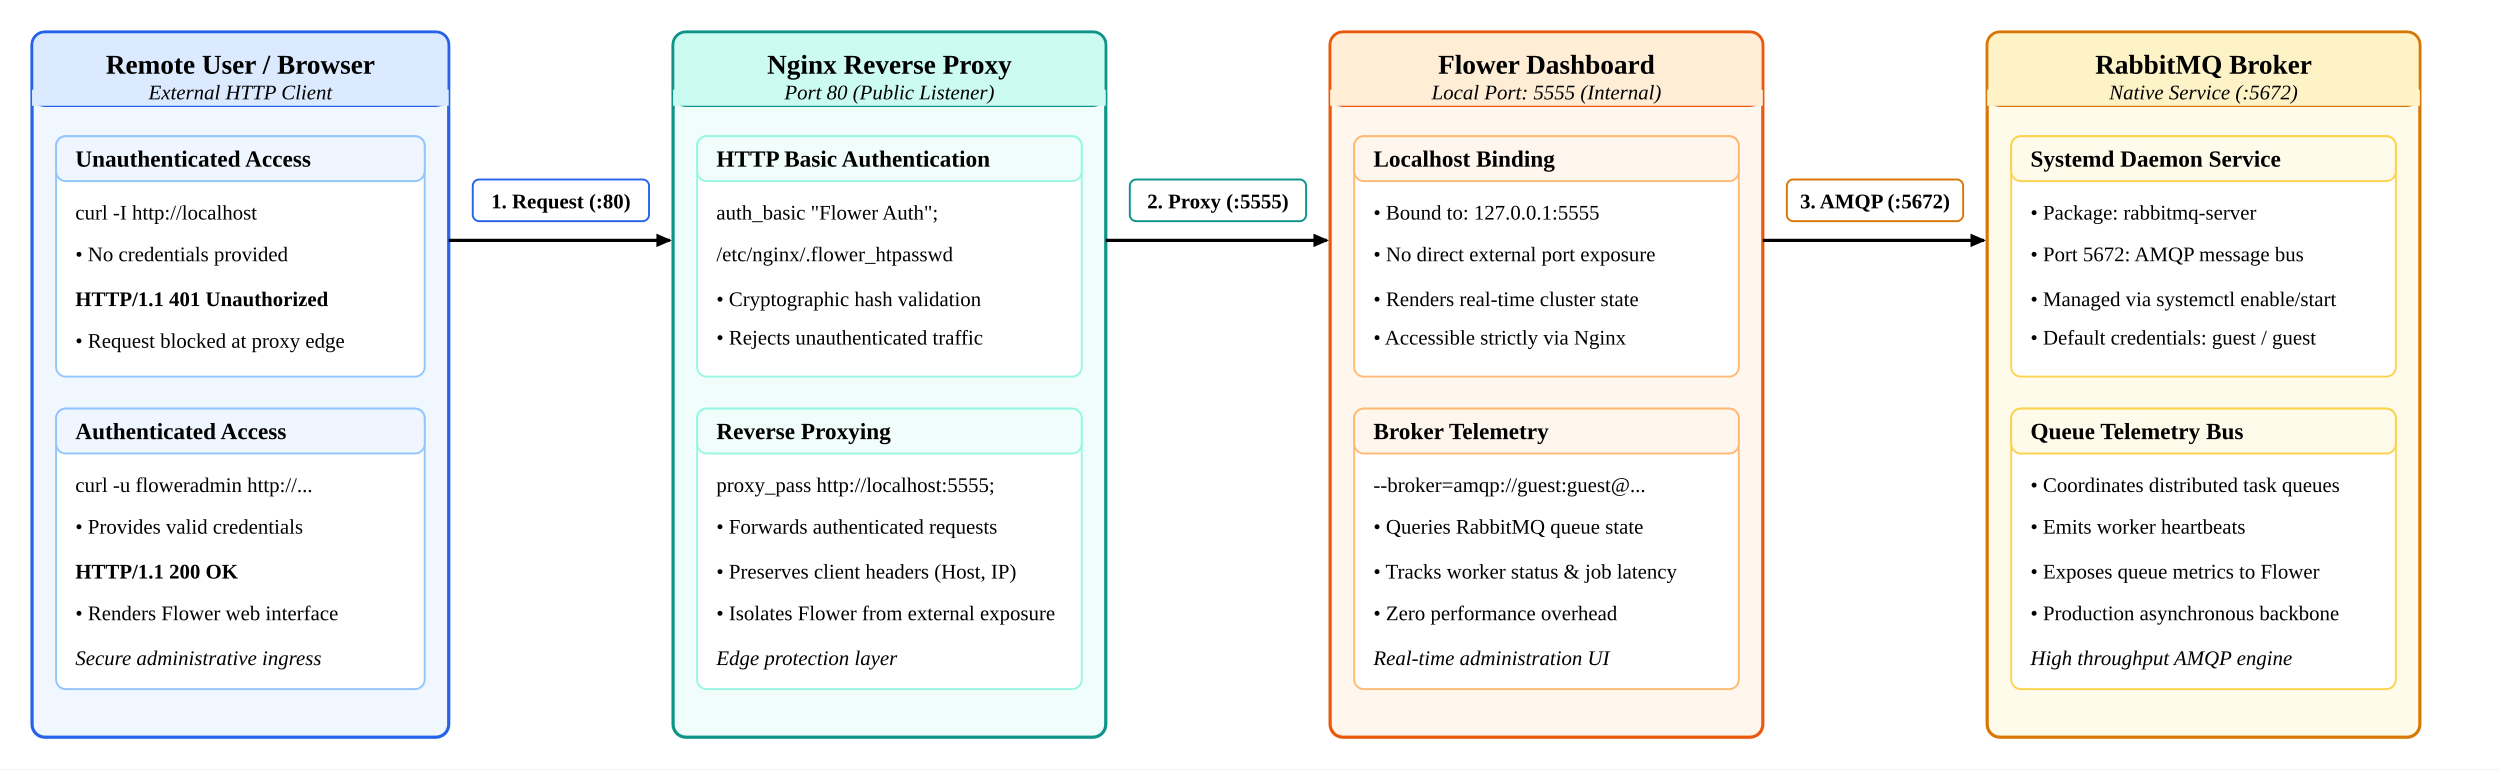
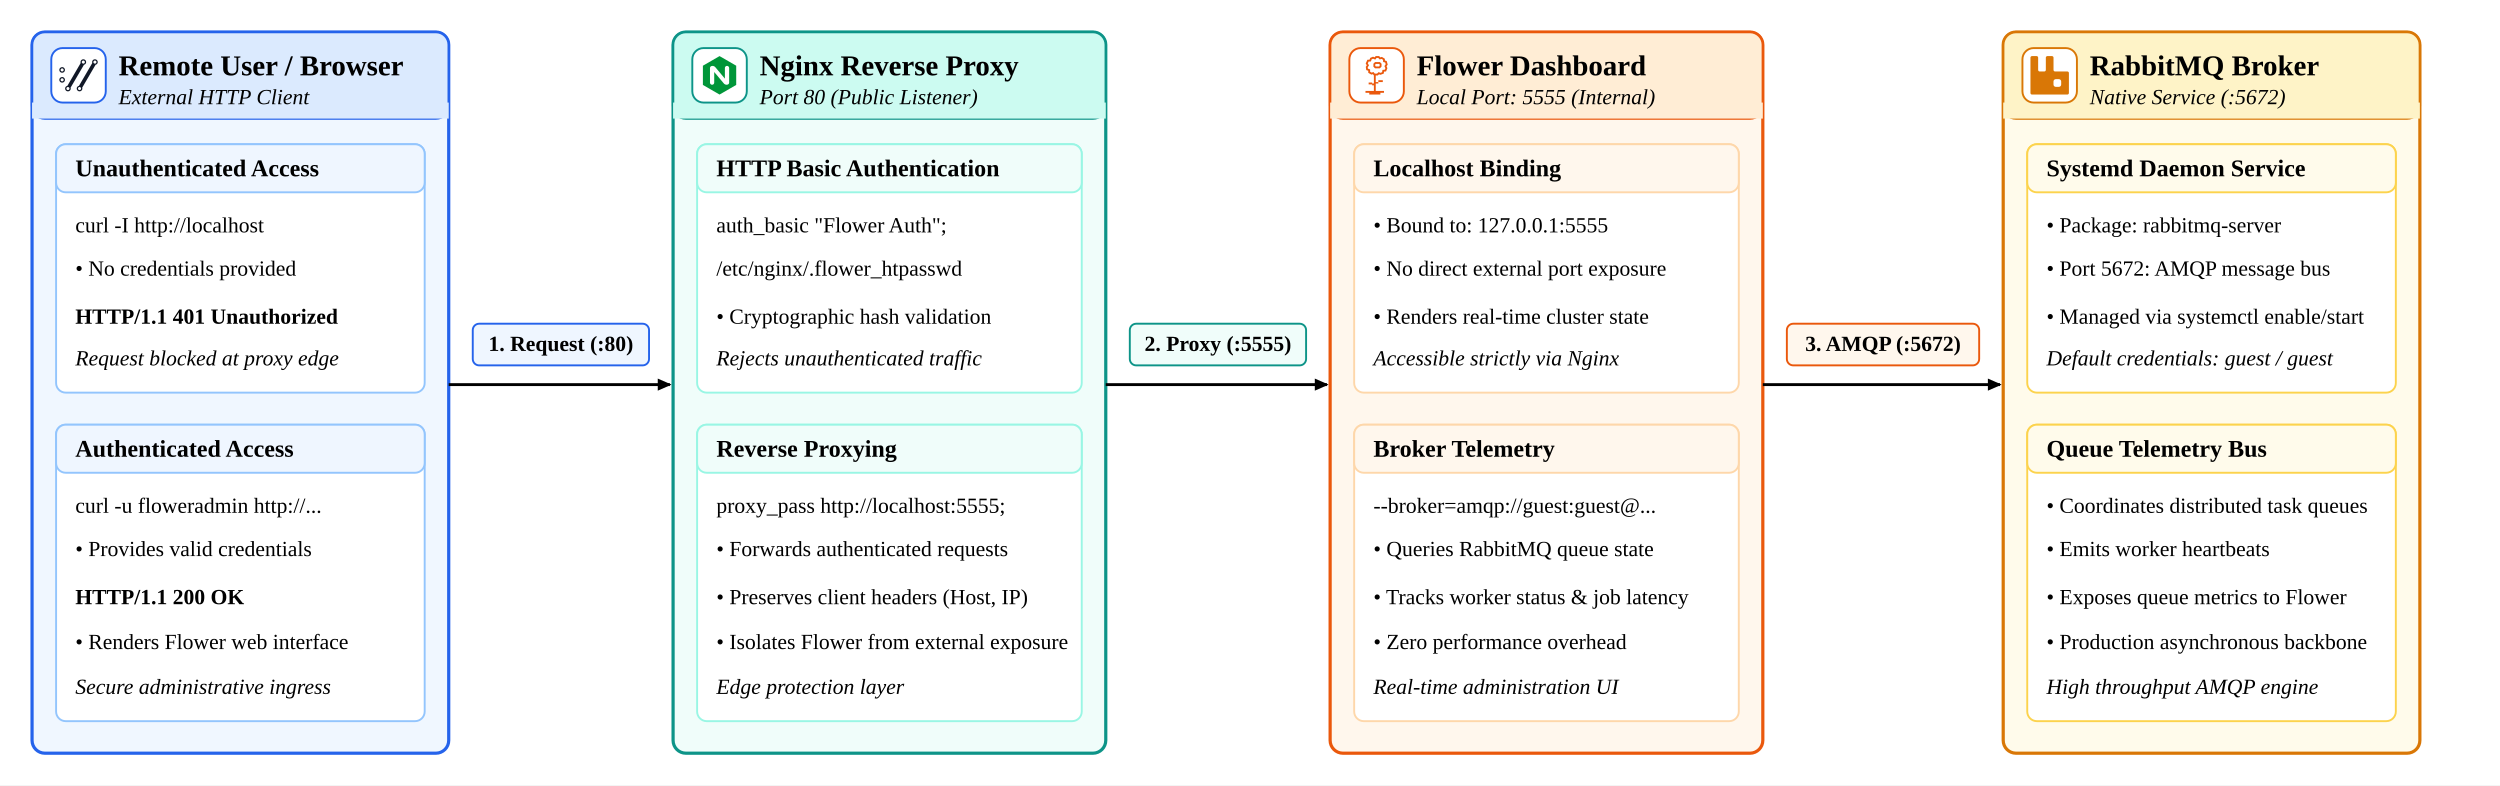
- <svg xmlns="http://www.w3.org/2000/svg" viewBox="0 0 1560 480" width="1560" height="480">
+ <svg xmlns="http://www.w3.org/2000/svg" viewBox="0 0 1560 490" width="1560" height="490">
  <defs>
    <style>
      text {
        font-family: "Times New Roman", Times, "Liberation Serif", serif;
        fill: #000000;
      }
      .title-text {
-         font-size: 17px;
+         font-size: 18px;
        font-weight: bold;
        fill: #000000;
      }
      .subtitle-text {
-         font-size: 13px;
+         font-size: 13.5px;
        font-style: italic;
        fill: #000000;
      }
      .section-heading {
-         font-size: 14.5px;
+         font-size: 15px;
        font-weight: bold;
        fill: #000000;
      }
      .code-font {
        font-family: "Times New Roman", Times, "Liberation Serif", serif;
-         font-size: 13px;
+         font-size: 13.5px;
        fill: #000000;
      }
      .body-text {
-         font-size: 13px;
+         font-size: 13.5px;
        fill: #000000;
      }
      .arrow-label {
-         font-size: 13px;
+         font-size: 13.5px;
        font-weight: bold;
        fill: #000000;
      }
      .arrow-sub {
-         font-size: 12px;
+         font-size: 12.5px;
        font-style: italic;
        fill: #000000;
      }
      .flow-step-title {
-         font-size: 13.5px;
+         font-size: 14.5px;
        font-weight: bold;
        fill: #000000;
      }
      .flow-step-sub {
-         font-size: 12px;
+         font-size: 13px;
        font-style: italic;
        fill: #000000;
      }
    </style>
    <marker id="arr-black" viewBox="0 0 10 10" refX="7" refY="5" markerWidth="6" markerHeight="6" orient="auto-start-reverse">
      <path d="M 0 1.5 L 8 5 L 0 8.5 z" fill="#000000" />
    </marker>
  </defs>
  <rect width="100%" height="100%" fill="#ffffff" />
  <g transform="translate(20, 20)">
-     <rect width="260" height="440" rx="8" fill="#f0f7ff" stroke="#2563eb" stroke-width="2" />
-     <rect width="260" height="46" rx="8" fill="#dbeafe" stroke="#2563eb" stroke-width="1.5" />
-     <rect y="36" width="260" height="10" fill="#dbeafe" />
-     <text x="130" y="26" text-anchor="middle" class="title-text">Remote User / Browser</text>
-     <text x="130" y="42" text-anchor="middle" class="subtitle-text">External HTTP Client</text>
-     <g transform="translate(15, 65)">
-       <rect width="230" height="150" rx="6" fill="#ffffff" stroke="#93c5fd" stroke-width="1.2" />
-       <rect width="230" height="28" rx="6" fill="#eff6ff" stroke="#93c5fd" stroke-width="1.2" />
-       <text x="12" y="19" class="section-heading">Unauthenticated Access</text>
-       <text x="12" y="52" class="code-font">curl -I http://localhost</text>
-       <text x="12" y="78" class="body-text">• No credentials provided</text>
-       <text x="12" y="106" class="code-font" font-weight="bold">HTTP/1.1 401 Unauthorized</text>
-       <text x="12" y="132" class="body-text">• Request blocked at proxy edge</text>
+     <rect width="260" height="450" rx="8" fill="#f0f7ff" stroke="#2563eb" stroke-width="2" />
+     <rect width="260" height="54" rx="8" fill="#dbeafe" stroke="#2563eb" stroke-width="1.5" />
+     <rect y="44" width="260" height="10" fill="#dbeafe" />
+     <rect x="12" y="10" width="34" height="34" rx="7" fill="#ffffff" stroke="#2563eb" stroke-width="1.2" />
+     <g transform="translate(17, 15) scale(1)">
+       <path d="M.803 14.817c0-.534.433-.967.967-.967.533 0 .967.432.967.967 0 .533-.433.966-.967.966-.533 0-.967-.432-.967-.966m2.736 0c0-.196-.053-.376-.112-.552-.234-.702-.876-1.217-1.657-1.217-.125 0-.234.046-.352.071C.615 13.287 0 13.965 0 14.817c0 .976.792 1.769 1.77 1.769.977 0 1.769-.793 1.769-1.769m-1.769-7.149c.533 0 .967.433.967.967 0 .533-.433.967-.967.967-.534 0-.967-.433-.967-.967 0-.533.432-.967.967-.967m0 2.736c.977 0 1.769-.792 1.769-1.769 0-.196-.053-.376-.112-.552-.234-.702-.877-1.217-1.657-1.217-.125 0-.234.046-.352.072C.615 7.104 0 7.782 0 8.634c0 .977.792 1.769 1.77 1.769m13.221-5.694c-.534 0-.967-.433-.967-.966a.966.966 0 01.967-.967c.533 0 .966.432.966.967 0 .533-.432.966-.966.966m-9.6 16.513c-.533 0-.967-.433-.967-.967 0-.534.433-.967.967-.967a.966.966 0 01.967.967c0 .533-.432.967-.967.967m9.6-19.249c-.978 0-1.77.792-1.77 1.769 0 .208.052.403.119.588L5.039 18.558c-.803.168-1.418.846-1.418 1.698 0 .977.792 1.769 1.77 1.769.977 0 1.769-.792 1.769-1.769 0-.196-.052-.376-.111-.552l8.343-14.273c.778-.186 1.368-.853 1.368-1.688 0-.977-.793-1.769-1.769-1.769m7.24 2.736c-.534 0-.967-.433-.967-.967a.966.966 0 01.967-.967c.533 0 .967.432.967.967 0 .533-.433.967-.967.967M12.631 21.223c-.534 0-.967-.433-.967-.967a.966.966 0 01.967-.967c.533 0 .966.432.966.967 0 .533-.432.967-.966.967M22.23 1.974c-.977 0-1.769.792-1.769 1.769 0 .208.052.403.119.588l-8.301 14.226c-.802.168-1.417.846-1.417 1.698 0 .977.792 1.769 1.769 1.769.976 0 1.769-.792 1.769-1.769 0-.196-.052-.376-.111-.552l8.343-14.273C23.409 5.245 24 4.578 24 3.743c0-.977-.792-1.769-1.77-1.769" fill="#111827" />
    </g>
-     <g transform="translate(15, 235)">
-       <rect width="230" height="175" rx="6" fill="#ffffff" stroke="#93c5fd" stroke-width="1.2" />
-       <rect width="230" height="28" rx="6" fill="#eff6ff" stroke="#93c5fd" stroke-width="1.2" />
-       <text x="12" y="19" class="section-heading">Authenticated Access</text>
-       <text x="12" y="52" class="code-font">curl -u floweradmin http://...</text>
-       <text x="12" y="78" class="body-text">• Provides valid credentials</text>
-       <text x="12" y="106" class="code-font" font-weight="bold">HTTP/1.1 200 OK</text>
-       <text x="12" y="132" class="body-text">• Renders Flower web interface</text>
-       <text x="12" y="160" class="subtitle-text">Secure administrative ingress</text>
+     <text x="54" y="27" text-anchor="start" class="title-text">Remote User / Browser</text>
+     <text x="54" y="45" text-anchor="start" class="subtitle-text">External HTTP Client</text>
+     <g transform="translate(15, 70)">
+       <rect width="230" height="155" rx="6" fill="#ffffff" stroke="#93c5fd" stroke-width="1.2" />
+       <rect width="230" height="30" rx="6" fill="#eff6ff" stroke="#93c5fd" stroke-width="1.2" />
+       <text x="12" y="20" class="section-heading">Unauthenticated Access</text>
+       <text x="12" y="55" class="code-font">curl -I http://localhost</text>
+       <text x="12" y="82" class="body-text">• No credentials provided</text>
+       <text x="12" y="112" class="code-font" font-weight="bold">HTTP/1.1 401 Unauthorized</text>
+       <text x="12" y="138" class="subtitle-text">Request blocked at proxy edge</text>
+     </g>
+     <g transform="translate(15, 245)">
+       <rect width="230" height="185" rx="6" fill="#ffffff" stroke="#93c5fd" stroke-width="1.2" />
+       <rect width="230" height="30" rx="6" fill="#eff6ff" stroke="#93c5fd" stroke-width="1.2" />
+       <text x="12" y="20" class="section-heading">Authenticated Access</text>
+       <text x="12" y="55" class="code-font">curl -u floweradmin http://...</text>
+       <text x="12" y="82" class="body-text">• Provides valid credentials</text>
+       <text x="12" y="112" class="code-font" font-weight="bold">HTTP/1.1 200 OK</text>
+       <text x="12" y="140" class="body-text">• Renders Flower web interface</text>
+       <text x="12" y="168" class="subtitle-text">Secure administrative ingress</text>
    </g>
  </g>
+   <rect x="295" y="202" width="110" height="26" rx="4" fill="#eff6ff" stroke="#2563eb" stroke-width="1.2" />
+   <text x="350" y="219" text-anchor="middle" class="arrow-label">1. Request (:80)</text>
+   <line x1="280" y1="240" x2="418" y2="240" stroke="#000000" stroke-width="1.8" marker-end="url(#arr-black)" />
  <g transform="translate(420, 20)">
-     <rect width="270" height="440" rx="8" fill="#f0fdfa" stroke="#0d9488" stroke-width="2" />
-     <rect width="270" height="46" rx="8" fill="#ccfbf1" stroke="#0d9488" stroke-width="1.5" />
-     <rect y="36" width="270" height="10" fill="#ccfbf1" />
-     <text x="135" y="26" text-anchor="middle" class="title-text">Nginx Reverse Proxy</text>
-     <text x="135" y="42" text-anchor="middle" class="subtitle-text">Port 80 (Public Listener)</text>
-     <g transform="translate(15, 65)">
-       <rect width="240" height="150" rx="6" fill="#ffffff" stroke="#99f6e4" stroke-width="1.2" />
-       <rect width="240" height="28" rx="6" fill="#f0fdfa" stroke="#99f6e4" stroke-width="1.2" />
-       <text x="12" y="19" class="section-heading">HTTP Basic Authentication</text>
-       <text x="12" y="52" class="code-font">auth_basic "Flower Auth";</text>
-       <text x="12" y="78" class="code-font">/etc/nginx/.flower_htpasswd</text>
-       <text x="12" y="106" class="body-text">• Cryptographic hash validation</text>
-       <text x="12" y="130" class="body-text">• Rejects unauthenticated traffic</text>
+     <rect width="270" height="450" rx="8" fill="#f0fdfa" stroke="#0d9488" stroke-width="2" />
+     <rect width="270" height="54" rx="8" fill="#ccfbf1" stroke="#0d9488" stroke-width="1.5" />
+     <rect y="44" width="270" height="10" fill="#ccfbf1" />
+     <rect x="12" y="10" width="34" height="34" rx="7" fill="#ffffff" stroke="#0d9488" stroke-width="1.2" />
+     <g transform="translate(17, 15) scale(1)">
+       <path d="M12 0L1.605 6v12L12 24l10.395-6V6L12 0zm6 16.59c0 .705-.646 1.29-1.529 1.29-.631 0-1.351-.255-1.801-.81l-6-7.141v6.66c0 .721-.57 1.29-1.274 1.29H7.32c-.721 0-1.29-.6-1.29-1.29V7.41c0-.705.63-1.29 1.5-1.29.646 0 1.38.255 1.83.81l5.97 7.141V7.41c0-.721.6-1.29 1.29-1.29h.075c.72 0 1.29.6 1.29 1.29v9.18H18z" fill="#009639" />
    </g>
-     <g transform="translate(15, 235)">
-       <rect width="240" height="175" rx="6" fill="#ffffff" stroke="#99f6e4" stroke-width="1.2" />
-       <rect width="240" height="28" rx="6" fill="#f0fdfa" stroke="#99f6e4" stroke-width="1.2" />
-       <text x="12" y="19" class="section-heading">Reverse Proxying</text>
-       <text x="12" y="52" class="code-font">proxy_pass http://localhost:5555;</text>
-       <text x="12" y="78" class="body-text">• Forwards authenticated requests</text>
-       <text x="12" y="106" class="body-text">• Preserves client headers (Host, IP)</text>
-       <text x="12" y="132" class="body-text">• Isolates Flower from external exposure</text>
-       <text x="12" y="160" class="subtitle-text">Edge protection layer</text>
+     <text x="54" y="27" text-anchor="start" class="title-text">Nginx Reverse Proxy</text>
+     <text x="54" y="45" text-anchor="start" class="subtitle-text">Port 80 (Public Listener)</text>
+     <g transform="translate(15, 70)">
+       <rect width="240" height="155" rx="6" fill="#ffffff" stroke="#99f6e4" stroke-width="1.2" />
+       <rect width="240" height="30" rx="6" fill="#f0fdfa" stroke="#99f6e4" stroke-width="1.2" />
+       <text x="12" y="20" class="section-heading">HTTP Basic Authentication</text>
+       <text x="12" y="55" class="code-font">auth_basic "Flower Auth";</text>
+       <text x="12" y="82" class="code-font">/etc/nginx/.flower_htpasswd</text>
+       <text x="12" y="112" class="body-text">• Cryptographic hash validation</text>
+       <text x="12" y="138" class="subtitle-text">Rejects unauthenticated traffic</text>
+     </g>
+     <g transform="translate(15, 245)">
+       <rect width="240" height="185" rx="6" fill="#ffffff" stroke="#99f6e4" stroke-width="1.2" />
+       <rect width="240" height="30" rx="6" fill="#f0fdfa" stroke="#99f6e4" stroke-width="1.2" />
+       <text x="12" y="20" class="section-heading">Reverse Proxying</text>
+       <text x="12" y="55" class="code-font">proxy_pass http://localhost:5555;</text>
+       <text x="12" y="82" class="body-text">• Forwards authenticated requests</text>
+       <text x="12" y="112" class="body-text">• Preserves client headers (Host, IP)</text>
+       <text x="12" y="140" class="body-text">• Isolates Flower from external exposure</text>
+       <text x="12" y="168" class="subtitle-text">Edge protection layer</text>
    </g>
  </g>
+   <rect x="705" y="202" width="110" height="26" rx="4" fill="#f0fdfa" stroke="#0d9488" stroke-width="1.2" />
+   <text x="760" y="219" text-anchor="middle" class="arrow-label">2. Proxy (:5555)</text>
+   <line x1="690" y1="240" x2="828" y2="240" stroke="#000000" stroke-width="1.8" marker-end="url(#arr-black)" />
  <g transform="translate(830, 20)">
-     <rect width="270" height="440" rx="8" fill="#fff7ed" stroke="#ea580c" stroke-width="2" />
-     <rect width="270" height="46" rx="8" fill="#ffedd5" stroke="#ea580c" stroke-width="1.5" />
-     <rect y="36" width="270" height="10" fill="#ffedd5" />
-     <text x="135" y="26" text-anchor="middle" class="title-text">Flower Dashboard</text>
-     <text x="135" y="42" text-anchor="middle" class="subtitle-text">Local Port: 5555 (Internal)</text>
-     <g transform="translate(15, 65)">
-       <rect width="240" height="150" rx="6" fill="#ffffff" stroke="#fdba74" stroke-width="1.2" />
-       <rect width="240" height="28" rx="6" fill="#fff7ed" stroke="#fdba74" stroke-width="1.2" />
-       <text x="12" y="19" class="section-heading">Localhost Binding</text>
-       <text x="12" y="52" class="body-text">• Bound to: 127.0.0.1:5555</text>
-       <text x="12" y="78" class="body-text">• No direct external port exposure</text>
-       <text x="12" y="106" class="body-text">• Renders real-time cluster state</text>
-       <text x="12" y="130" class="body-text">• Accessible strictly via Nginx</text>
+     <rect width="270" height="450" rx="8" fill="#fff7ed" stroke="#ea580c" stroke-width="2" />
+     <rect width="270" height="54" rx="8" fill="#ffedd5" stroke="#ea580c" stroke-width="1.5" />
+     <rect y="44" width="270" height="10" fill="#ffedd5" />
+     <rect x="12" y="10" width="34" height="34" rx="7" fill="#ffffff" stroke="#ea580c" stroke-width="1.2" />
+     <g transform="translate(17, 15) scale(1)">
+       <path d="m18.938 5.31-.647-2.263-1.094-.28-.062-1.11L15.318.514l-1.036.274-.69-.788h-2.175l-.619.788L9.751.372l-1.754.764L7.61 2.22l-1.347.067-1.066 2.325.68 1.125-.63.96.29 2.03 1.251.415.012 1.302 1.937 1.119.908-.284.66.816v4.973H9.24v-.578H7.037v1.162H9.23v.579h1.075v3.517H5.062v1.162H7.42V24h6.929v-1.09h2.262v-1.162h-5.147v-4.626h1.624v-.927h-1.624v-4.097h1.286l.76-.74.84.336 2.098-.76.202-1.238 1.266-.13.83-2.043-.535-1.166Zm-1.453 2.243-.377.928-1.455.15-.237 1.442-1.045.377-1.128-.452-.963.937h-1.42l-.808-1-1.176.367-.921-.532L7.94 8.3l-1.356-.448-.126-.88.792-1.208-.742-1.227.515-1.124 1.42-.071.477-1.34.852-.372 1.403.558.806-1.027h1.082l.818.934 1.244-.329.881.554.077 1.36 1.274.326.31 1.09-.789 1.143zm-1.615 7.476h-2.783v1.163h2.783zM11.04 3.715l-1.036 1.038v1.87l1.049 1.037 2.975-.035 1.02-1.01.046-1.834-1.037-1.066Zm2.86 2.403-.354.349-2.023.024-.36-.356v-.903l.357-.357h2.047l.354.364z" fill="#ea580c" />
    </g>
-     <g transform="translate(15, 235)">
-       <rect width="240" height="175" rx="6" fill="#ffffff" stroke="#fdba74" stroke-width="1.2" />
-       <rect width="240" height="28" rx="6" fill="#fff7ed" stroke="#fdba74" stroke-width="1.2" />
-       <text x="12" y="19" class="section-heading">Broker Telemetry</text>
-       <text x="12" y="52" class="code-font">--broker=amqp://guest:guest@...</text>
-       <text x="12" y="78" class="body-text">• Queries RabbitMQ queue state</text>
-       <text x="12" y="106" class="body-text">• Tracks worker status &amp; job latency</text>
-       <text x="12" y="132" class="body-text">• Zero performance overhead</text>
-       <text x="12" y="160" class="subtitle-text">Real-time administration UI</text>
+     <text x="54" y="27" text-anchor="start" class="title-text">Flower Dashboard</text>
+     <text x="54" y="45" text-anchor="start" class="subtitle-text">Local Port: 5555 (Internal)</text>
+     <g transform="translate(15, 70)">
+       <rect width="240" height="155" rx="6" fill="#ffffff" stroke="#fed7aa" stroke-width="1.2" />
+       <rect width="240" height="30" rx="6" fill="#fff7ed" stroke="#fed7aa" stroke-width="1.2" />
+       <text x="12" y="20" class="section-heading">Localhost Binding</text>
+       <text x="12" y="55" class="body-text">• Bound to: 127.0.0.1:5555</text>
+       <text x="12" y="82" class="body-text">• No direct external port exposure</text>
+       <text x="12" y="112" class="body-text">• Renders real-time cluster state</text>
+       <text x="12" y="138" class="subtitle-text">Accessible strictly via Nginx</text>
+     </g>
+     <g transform="translate(15, 245)">
+       <rect width="240" height="185" rx="6" fill="#ffffff" stroke="#fed7aa" stroke-width="1.2" />
+       <rect width="240" height="30" rx="6" fill="#fff7ed" stroke="#fed7aa" stroke-width="1.2" />
+       <text x="12" y="20" class="section-heading">Broker Telemetry</text>
+       <text x="12" y="55" class="code-font">--broker=amqp://guest:guest@...</text>
+       <text x="12" y="82" class="body-text">• Queries RabbitMQ queue state</text>
+       <text x="12" y="112" class="body-text">• Tracks worker status &amp; job latency</text>
+       <text x="12" y="140" class="body-text">• Zero performance overhead</text>
+       <text x="12" y="168" class="subtitle-text">Real-time administration UI</text>
    </g>
  </g>
-   <g transform="translate(1240, 20)">
-     <rect width="270" height="440" rx="8" fill="#fffbeb" stroke="#d97706" stroke-width="2" />
-     <rect width="270" height="46" rx="8" fill="#fef3c7" stroke="#d97706" stroke-width="1.5" />
-     <rect y="36" width="270" height="10" fill="#fef3c7" />
-     <text x="135" y="26" text-anchor="middle" class="title-text">RabbitMQ Broker</text>
-     <text x="135" y="42" text-anchor="middle" class="subtitle-text">Native Service (:5672)</text>
-     <g transform="translate(15, 65)">
-       <rect width="240" height="150" rx="6" fill="#ffffff" stroke="#fcd34d" stroke-width="1.2" />
-       <rect width="240" height="28" rx="6" fill="#fffbeb" stroke="#fcd34d" stroke-width="1.2" />
-       <text x="12" y="19" class="section-heading">Systemd Daemon Service</text>
-       <text x="12" y="52" class="body-text">• Package: rabbitmq-server</text>
-       <text x="12" y="78" class="body-text">• Port 5672: AMQP message bus</text>
-       <text x="12" y="106" class="body-text">• Managed via systemctl enable/start</text>
-       <text x="12" y="130" class="body-text">• Default credentials: guest / guest</text>
+   <rect x="1115" y="202" width="120" height="26" rx="4" fill="#fff7ed" stroke="#ea580c" stroke-width="1.2" />
+   <text x="1175" y="219" text-anchor="middle" class="arrow-label">3. AMQP (:5672)</text>
+   <line x1="1100" y1="240" x2="1248" y2="240" stroke="#000000" stroke-width="1.8" marker-end="url(#arr-black)" />
+   <g transform="translate(1250, 20)">
+     <rect width="260" height="450" rx="8" fill="#fffbeb" stroke="#d97706" stroke-width="2" />
+     <rect width="260" height="54" rx="8" fill="#fef3c7" stroke="#d97706" stroke-width="1.5" />
+     <rect y="44" width="260" height="10" fill="#fef3c7" />
+     <rect x="12" y="10" width="34" height="34" rx="7" fill="#ffffff" stroke="#d97706" stroke-width="1.2" />
+     <g transform="translate(17, 15) scale(1)">
+       <path d="M23.035 9.601h-7.677a.956.956 0 01-.962-.962V.962a.956.956 0 00-.962-.956H10.56a.956.956 0 00-.962.956V8.64a.956.956 0 01-.962.962H5.762a.956.956 0 01-.961-.962V.962A.956.956 0 003.839 0H.959a.956.956 0 00-.956.962v22.076A.956.956 0 00.965 24h22.07a.956.956 0 00.962-.962V10.58a.956.956 0 00-.962-.98zm-3.86 8.152a1.437 1.437 0 01-1.437 1.443h-1.924a1.437 1.437 0 01-1.436-1.443v-1.917a1.437 1.437 0 011.436-1.443h1.924a1.437 1.437 0 011.437 1.443z" fill="#d97706" />
    </g>
-     <g transform="translate(15, 235)">
-       <rect width="240" height="175" rx="6" fill="#ffffff" stroke="#fcd34d" stroke-width="1.2" />
-       <rect width="240" height="28" rx="6" fill="#fffbeb" stroke="#fcd34d" stroke-width="1.2" />
-       <text x="12" y="19" class="section-heading">Queue Telemetry Bus</text>
-       <text x="12" y="52" class="body-text">• Coordinates distributed task queues</text>
-       <text x="12" y="78" class="body-text">• Emits worker heartbeats</text>
-       <text x="12" y="106" class="body-text">• Exposes queue metrics to Flower</text>
-       <text x="12" y="132" class="body-text">• Production asynchronous backbone</text>
-       <text x="12" y="160" class="subtitle-text">High throughput AMQP engine</text>
+     <text x="54" y="27" text-anchor="start" class="title-text">RabbitMQ Broker</text>
+     <text x="54" y="45" text-anchor="start" class="subtitle-text">Native Service (:5672)</text>
+     <g transform="translate(15, 70)">
+       <rect width="230" height="155" rx="6" fill="#ffffff" stroke="#fcd34d" stroke-width="1.2" />
+       <rect width="230" height="30" rx="6" fill="#fffbeb" stroke="#fcd34d" stroke-width="1.2" />
+       <text x="12" y="20" class="section-heading">Systemd Daemon Service</text>
+       <text x="12" y="55" class="body-text">• Package: rabbitmq-server</text>
+       <text x="12" y="82" class="body-text">• Port 5672: AMQP message bus</text>
+       <text x="12" y="112" class="body-text">• Managed via systemctl enable/start</text>
+       <text x="12" y="138" class="subtitle-text">Default credentials: guest / guest</text>
+     </g>
+     <g transform="translate(15, 245)">
+       <rect width="230" height="185" rx="6" fill="#ffffff" stroke="#fcd34d" stroke-width="1.2" />
+       <rect width="230" height="30" rx="6" fill="#fffbeb" stroke="#fcd34d" stroke-width="1.2" />
+       <text x="12" y="20" class="section-heading">Queue Telemetry Bus</text>
+       <text x="12" y="55" class="body-text">• Coordinates distributed task queues</text>
+       <text x="12" y="82" class="body-text">• Emits worker heartbeats</text>
+       <text x="12" y="112" class="body-text">• Exposes queue metrics to Flower</text>
+       <text x="12" y="140" class="body-text">• Production asynchronous backbone</text>
+       <text x="12" y="168" class="subtitle-text">High throughput AMQP engine</text>
    </g>
  </g>
-   <rect x="295" y="112" width="110" height="26" rx="4" fill="#ffffff" stroke="#2563eb" stroke-width="1.2" />
-   <text x="350" y="130" text-anchor="middle" class="arrow-label">1. Request (:80)</text>
-   <line x1="280" y1="150" x2="418" y2="150" stroke="#000000" stroke-width="2" marker-end="url(#arr-black)" />
-   <rect x="705" y="112" width="110" height="26" rx="4" fill="#ffffff" stroke="#0d9488" stroke-width="1.2" />
-   <text x="760" y="130" text-anchor="middle" class="arrow-label">2. Proxy (:5555)</text>
-   <line x1="690" y1="150" x2="828" y2="150" stroke="#000000" stroke-width="2" marker-end="url(#arr-black)" />
-   <rect x="1115" y="112" width="110" height="26" rx="4" fill="#ffffff" stroke="#d97706" stroke-width="1.2" />
-   <text x="1170" y="130" text-anchor="middle" class="arrow-label">3. AMQP (:5672)</text>
-   <line x1="1100" y1="150" x2="1238" y2="150" stroke="#000000" stroke-width="2" marker-end="url(#arr-black)" />
</svg>
